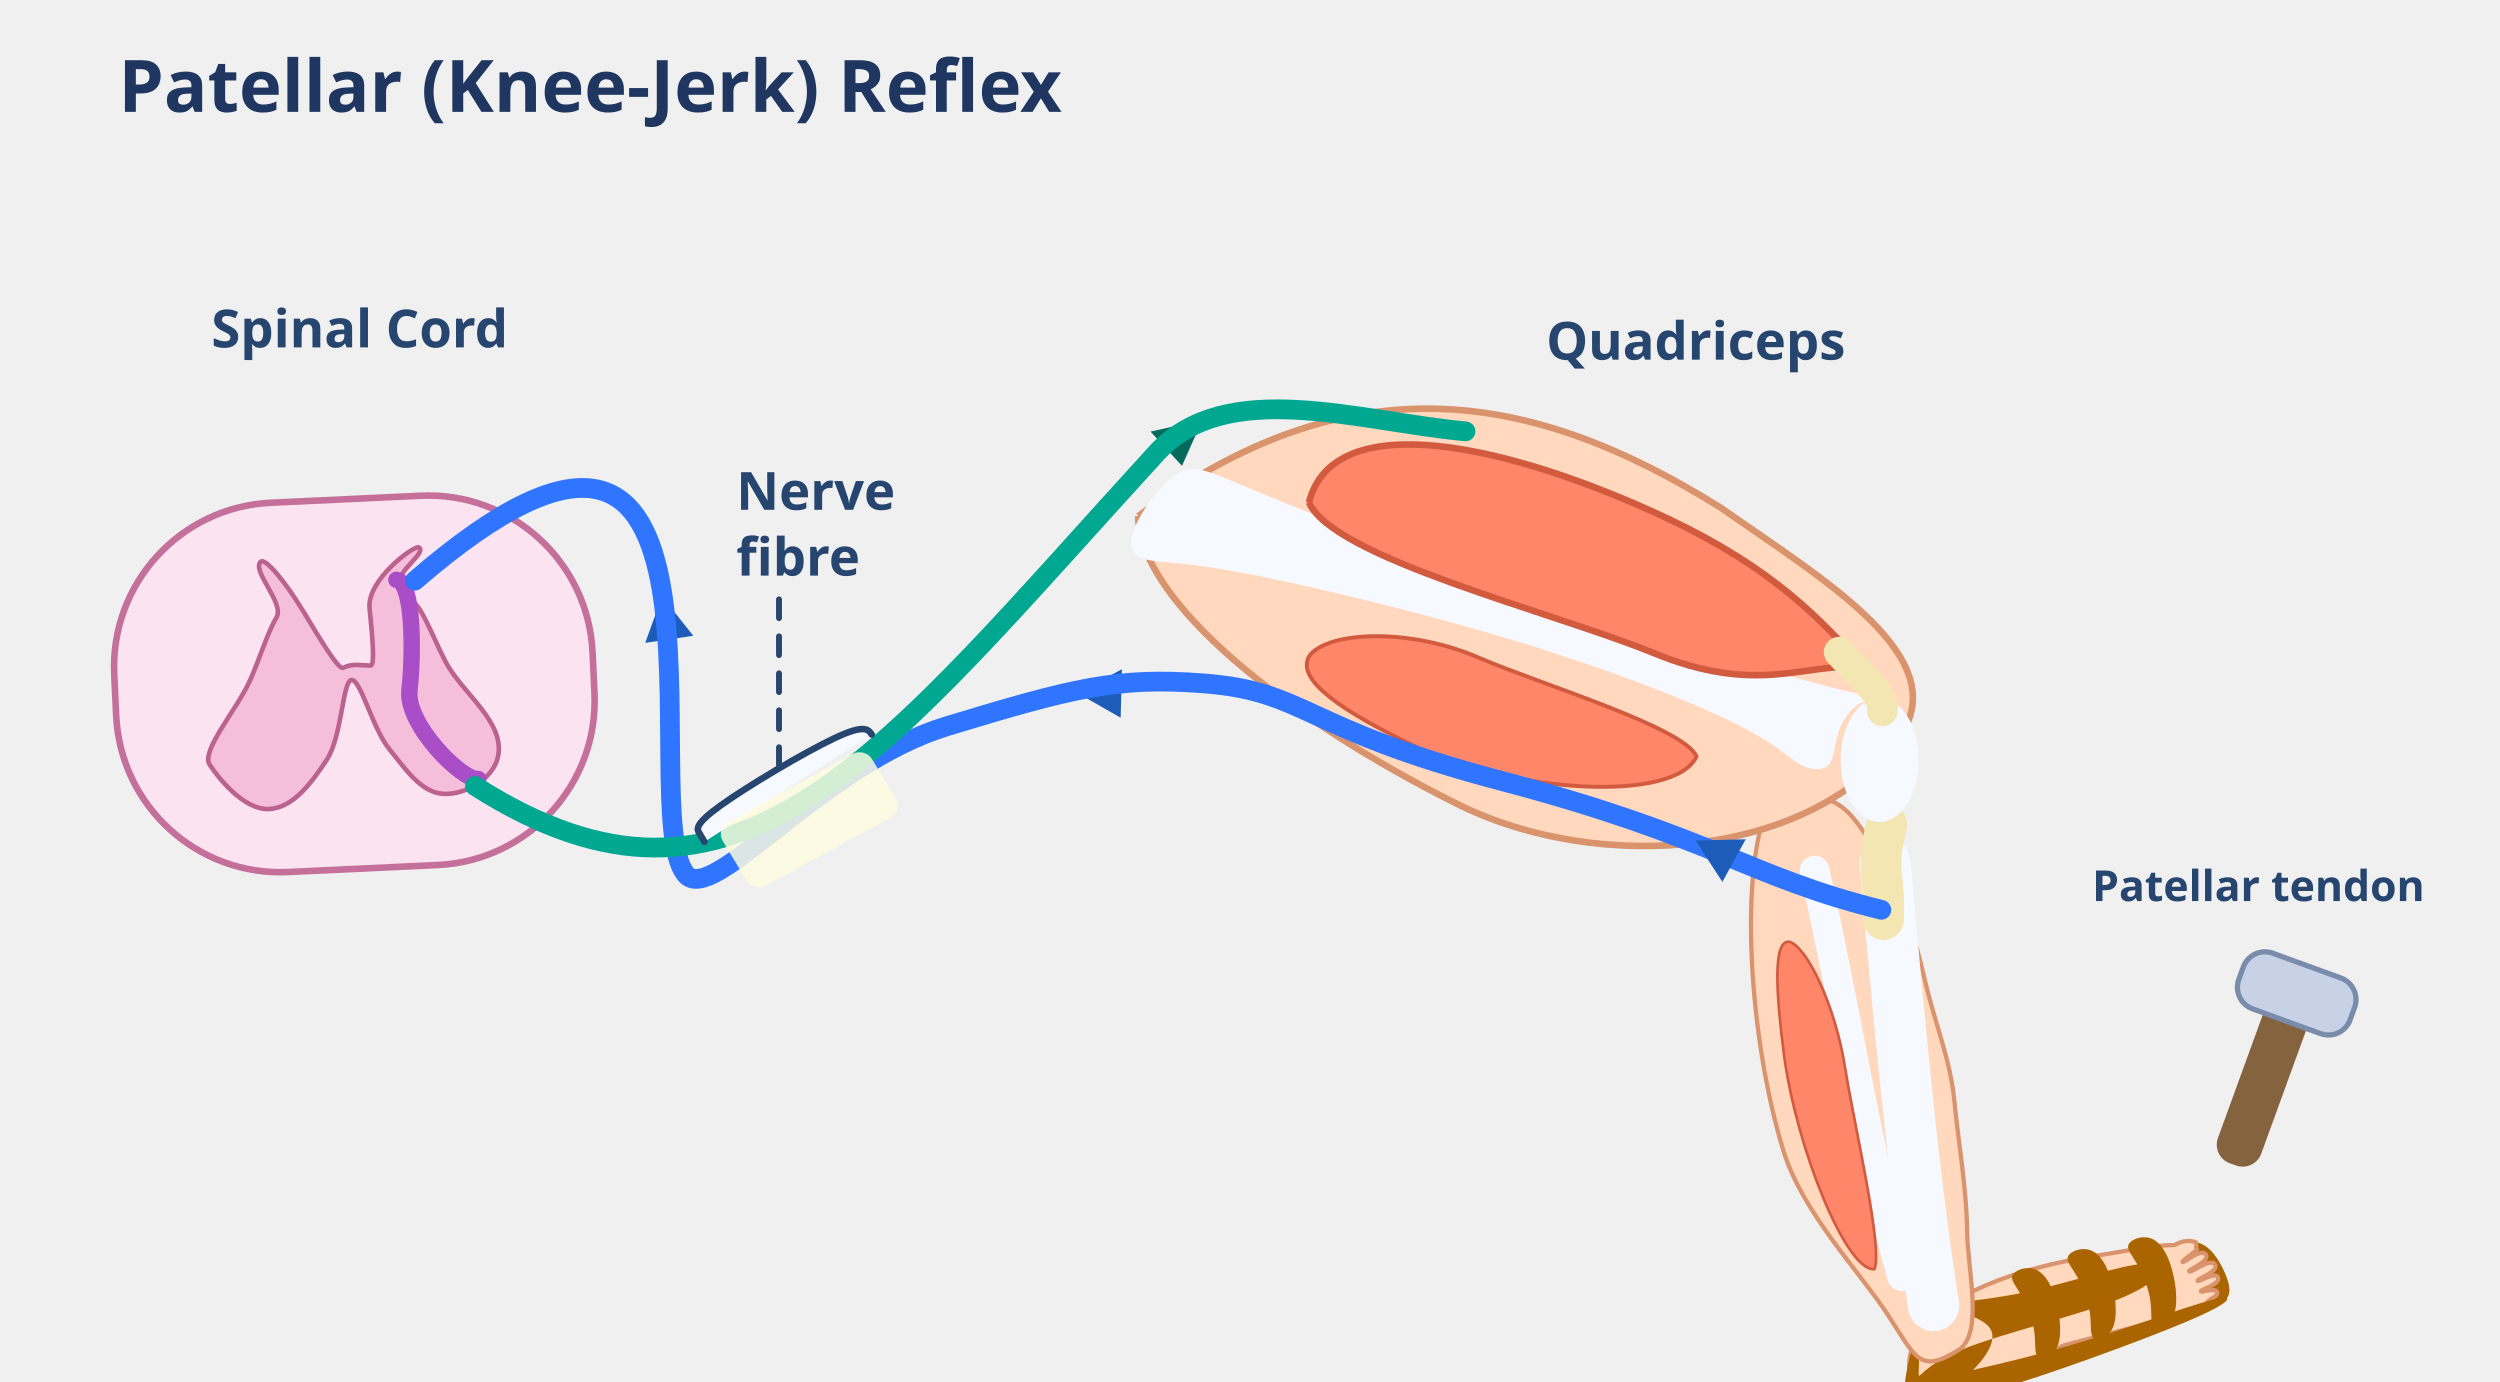
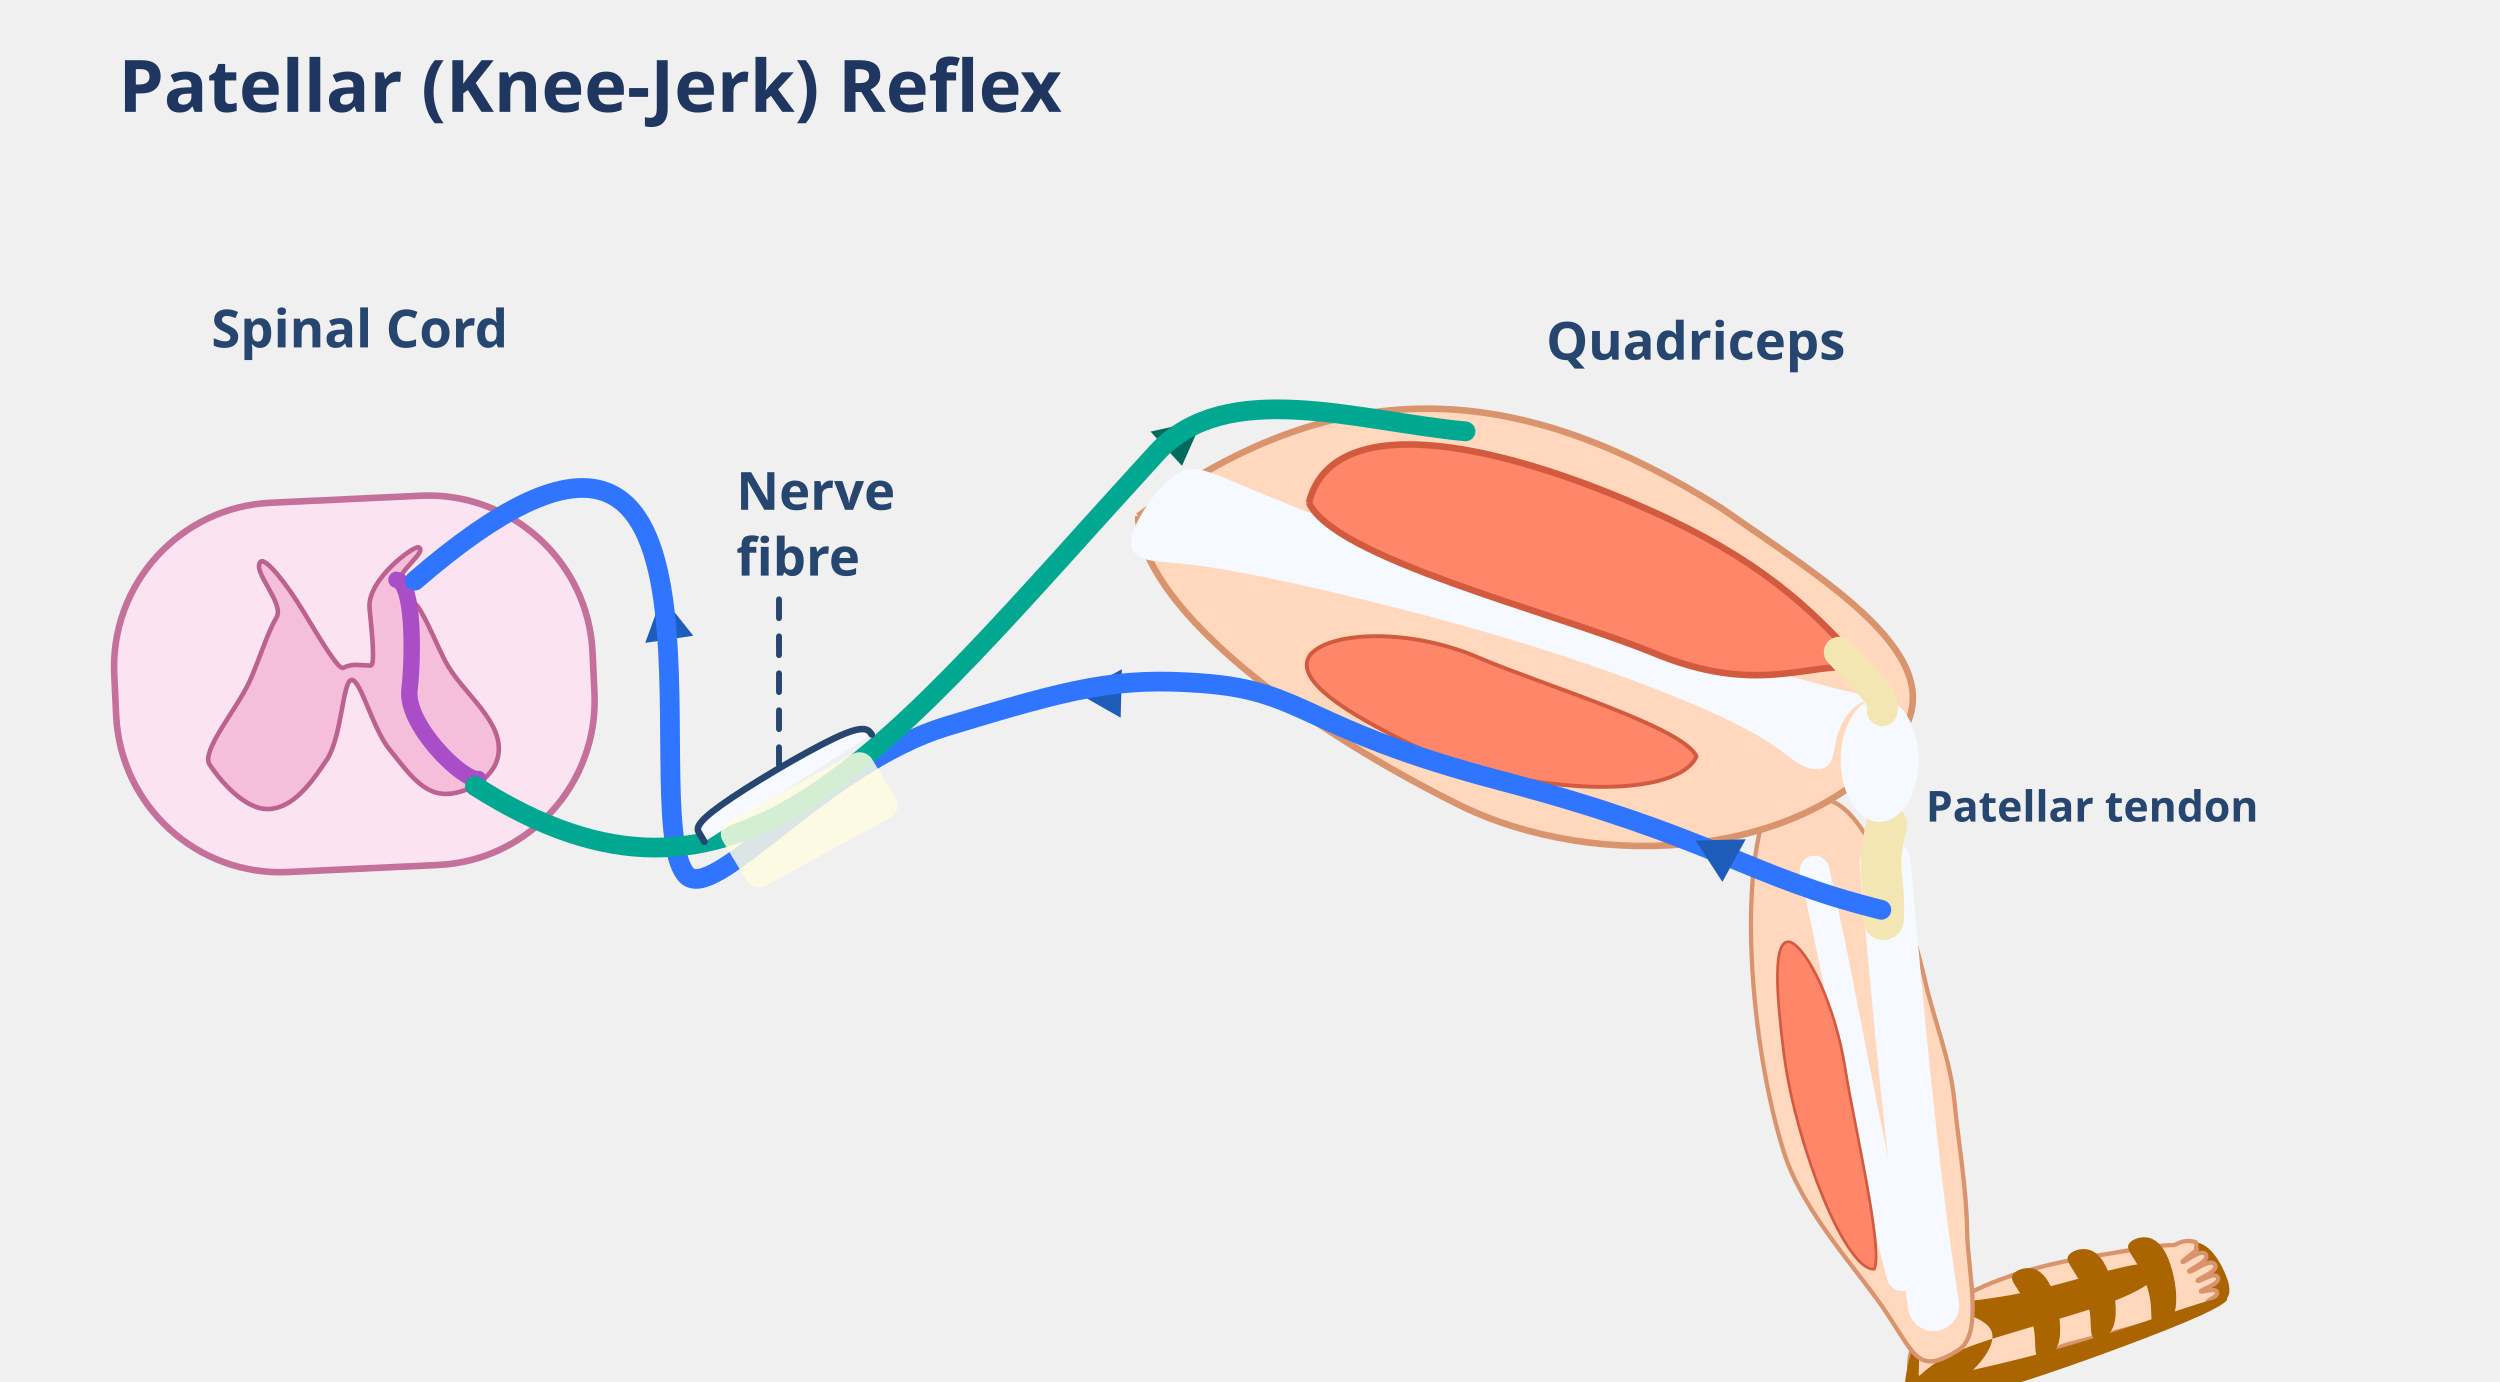
<svg xmlns="http://www.w3.org/2000/svg" id="reflexArcSvg" viewBox="0 0 760 420" aria-label="Simplified knee-jerk reflex arc diagram" version="1.1">
  <defs id="defs16">
    </defs>
  <style id="style1">
    .arc-bg {
      fill: #f8fbff;
    }

    .arc-limb {
      fill: #ffd8bd;
      stroke: #d9936d;
      stroke-width: 2;
    }

    .arc-muscle {
      fill: #ff8668;
      stroke: #d15a3f;
      stroke-width: 2;
    }

    .arc-bone {
      stroke: #f6f9ff;
      stroke-width: 9;
      stroke-linecap: round;
      fill: none;
    }

    .arc-bone.femur {
      stroke-width: 11;
    }

    .arc-foot {
      fill: none;
      stroke: #f6f9ff;
      stroke-width: 8;
      stroke-linecap: round;
    }

    .arc-patella {
      fill: #fff0c8;
      stroke: #d89b2f;
      stroke-width: 2;
    }

    .arc-tendon {
      fill: none;
      stroke: #f4e6b2;
      stroke-width: 6;
      stroke-linecap: round;
    }

    .arc-tuberosity {
      fill: #f6f9ff;
      stroke: #8ca1cb;
      stroke-width: 1.4;
    }

    .arc-cord {
      fill: #fbe3f1;
      stroke: #c4709a;
      stroke-width: 2;
    }

    .arc-grey {
      fill: #f5bfdc;
      stroke: #bb628f;
      stroke-width: 1.4;
    }

    .arc-path {
      fill: none;
      stroke-width: 6;
      stroke-linecap: round;
      stroke-linejoin: round;
    }

    .arc-path.sensory {
      stroke: #2f75ff;
    }

    .arc-path.relay {
      stroke: #aa4ec7;
      stroke-width: 5;
    }

    .arc-path.motor {
      stroke: #00a891;
    }

    .arc-arrow {
      fill: #1d5db9;
    }

    .arc-caption {
      fill: #26456f;
      font-size: 16px;
      font-weight: 700;
      font-family: Outfit, "Segoe UI", sans-serif;
    }

    .arc-caption.small {
      font-size: 13px;
    }

    .arc-title {
      fill: #1f3660;
      font-size: 22px;
      font-weight: 800;
      font-family: Outfit, "Segoe UI", sans-serif;
    }

    .arc-hammer-handle {
      fill: #85633f;
    }

    .arc-hammer-head {
      fill: #c7d2e7;
      stroke: #7a8cab;
      stroke-width: 1.6;
    }

    #reflexImpulseDot {
      fill: #ffd24a;
      stroke: #ffffff;
      stroke-width: 2;
      opacity: 0;
      filter: drop-shadow(0 0 9px rgba(255, 190, 60, 0.95));
    }
  </style>
  <rect x="0" y="0" width="760" height="420" class="arc-bg" id="rect1" style="fill:#f8fbff;fill-opacity:0.023" />
  <g id="lowerLegGroup" transform="rotate(-1.393892,-56.12528,1409.499)">
    <path style="fill:#aa6400;fill-opacity:1;stroke-width:1.3;stroke-linecap:round;stroke-dashoffset:0.36" d="m 692.593,411.963 c -1.588,-3.272 -4.764,-9.816 -5.779,-13.216 -1.015,-3.4 0.13,-3.657 2.001,-3.673 1.871,-0.015 4.469,0.21 6.686,1.851 2.217,1.64 4.054,4.694 5.343,7.735 1.288,3.041 2.028,6.069 0.826,7.829 -1.202,1.76 -4.346,2.253 -5.917,2.5 -1.572,0.246 -1.572,0.246 -3.16,-3.026 z" id="path15" />
    <path d="m 605.096,436.529 c -5.447,-19.2 20.128,-32.01 52.235,-36.954 1.529,-0.202 2.995,-0.403 4.402,-0.599 1.406,-0.196 2.753,-0.388 4.043,-0.574 1.29,-0.185 2.525,-0.364 3.706,-0.535 5.26,-0.758 7.381,-1.026 9.309,-1.236 0.898,-0.098 1.753,-0.18 2.57,-0.244 0.817,-0.065 1.596,-0.111 2.34,-0.138 0.744,-0.027 1.453,-0.034 2.13,-0.018 0.516,0.012 2.814,-1.94 6.496,-0.747 0.521,0.169 -0.131,1.911 0.352,2.14 0.483,0.229 -4.893,3.557 -4.441,3.851 0.452,0.293 5.923,-4.243 7.159,-2.086 1.199,2.092 -5.668,4.534 -5.257,4.97 0.617,0.654 6.738,-4.251 7.973,-1.821 1.089,2.144 -5.567,4.09 -5.445,4.731 0.122,0.641 5.389,-2.81 6.2,-0.887 0.864,2.049 -4.996,3.444 -5.285,4.071 -0.289,0.627 4.377,-1.141 4.93,0.413 0.415,1.168 -2.059,1.968 -2.677,2.581 -0.618,0.613 -1.383,1.495 -2.134,2.101 -0.35,0.282 -2.235,0.791 -5.395,1.863 -1.064,0.361 -36.366,8.167 -37.393,8.75 -40.529,23.01 -43.329,11.21 -45.818,10.37 z" class="arc-limb" id="path1-0-7" style="fill:#ffd8bd;stroke:#d9936d;stroke-width:1.3;stroke-dasharray:none" />
    <path style="fill:#aa6400;fill-opacity:1;stroke-width:1.3;stroke-linecap:round;stroke-dashoffset:0.36" d="m 623.08,426.51 c 11.909,-4.739 34.834,-9.605 47.15,-14.632 12.316,-5.027 14.021,-10.216 7.226,-10.199 -6.795,0.017 -22.089,5.239 -35.508,7.847 -13.419,2.608 -24.96,2.602 -24.841,3.513 0.119,0.91 11.9,2.736 14.441,7.367 2.542,4.63 -4.156,12.065 -9.678,15.935 -5.522,3.87 -9.869,4.175 -12.539,3.999 -2.67,-0.176 -3.663,-0.834 -2.907,-5.542 0.756,-4.708 3.262,-13.466 4.047,-13.196 0.785,0.271 -0.149,9.571 -0.171,11.915 -0.022,2.344 0.869,-2.268 12.778,-7.007 z" id="path13" transform="matrix(1.041222,0.00100305,0.00100305,1.000024,-28.67602,-0.6977679)" />
    <path style="fill:#aa6400;fill-opacity:1;stroke-width:1.3;stroke-linecap:round;stroke-dashoffset:0.36" d="m 608.589,424.97 c 9.159,0.466 27.478,1.398 45.673,0.911 18.195,-0.488 36.265,-2.396 44.532,-2.438 8.267,-0.042 6.618,1.916 -4.291,3.783 -10.909,1.867 -34.532,4.234 -51.091,5.334 -16.559,1.1 -27.668,1.096 -38.777,1.091 -1.735,-3.049 -3.47,-6.098 -4.338,-7.623 -0.868,-1.525 -0.868,-1.525 8.292,-1.058 z" id="path14" transform="rotate(-13.27063,654.0829,429.1295)" />
    <path style="fill:#aa6400;fill-opacity:1;stroke-width:1.3;stroke-linecap:round;stroke-dashoffset:0.36" d="m 642.663,421.522 c 0.424,3.71 -0.27,6.879 1.093,7.889 1.363,1.01 4.782,-0.141 6.109,-3.962 1.326,-3.822 0.559,-10.315 -0.87,-14.924 -1.43,-4.608 -3.522,-7.331 -6.123,-8.114 -2.602,-0.783 -5.713,0.375 -6.417,1.848 -0.704,1.473 1,3.262 2.622,6.282 1.622,3.02 3.163,7.271 3.587,10.981 z" id="path16" />
    <path style="fill:#aa6400;fill-opacity:1;stroke-width:1.3;stroke-linecap:round;stroke-dashoffset:0.36" d="m 642.663,421.522 c 0.424,3.71 -0.27,6.879 1.093,7.889 1.363,1.01 4.782,-0.141 6.109,-3.962 1.326,-3.822 0.559,-10.315 -0.87,-14.924 -1.43,-4.608 -3.522,-7.331 -6.123,-8.114 -2.602,-0.783 -5.713,0.375 -6.417,1.848 -0.704,1.473 1,3.262 2.622,6.282 1.622,3.02 3.163,7.271 3.587,10.981 z" id="path16-8" transform="translate(17.03374,-5.371139)" />
    <path style="fill:#aa6400;fill-opacity:1;stroke-width:1.3;stroke-linecap:round;stroke-dashoffset:0.36" d="m 642.663,421.522 c 0.424,3.71 -0.27,6.879 1.093,7.889 1.363,1.01 4.782,-0.141 6.109,-3.962 1.326,-3.822 0.559,-10.315 -0.87,-14.924 -1.43,-4.608 -3.522,-7.331 -6.123,-8.114 -2.602,-0.783 -5.713,0.375 -6.417,1.848 -0.704,1.473 1,3.262 2.622,6.282 1.622,3.02 3.163,7.271 3.587,10.981 z" id="path16-8-2" transform="translate(35.50618,-8.510951)" />
    <path d="m 538.562,242.691 c 20.252,-2.443 22.781,1.123 33.751,19.516 5.485,9.197 9.651,21.781 12.748,35.339 3.097,13.557 7.905,24.514 9.118,37.601 1.031,11.131 3.659,25.909 3.819,38.956 0.149,12.143 5.126,31.45 -2.663,36.336 -11.684,7.328 -12.826,2.514 -21.373,-10.641 -8.547,-13.155 -25.933,-31.033 -31.767,-49.855 -10.591,-34.167 -14.019,-87.711 -3.633,-107.252 z" class="arc-limb" id="path1-0" style="fill:#ffd8bd;stroke:#d9936d;stroke-width:1.3" transform="rotate(1.393892,-56.12528,1409.499)" />
    <path d="m 579.301,279.759 c 8.97,44.458 13.556,84.358 23.517,123.915" class="arc-bone tibia" id="path6" />
    <path d="m 600.796,278.021 c 2.683,41.729 5.926,93.061 11.456,134.821" class="arc-bone fibula" id="path7" style="stroke-width:15.553;stroke-dasharray:none" />
    <path d="m 601.57,266.415 c -4,14 -0.697,15.78 -1.697,28.78" class="arc-tendon" id="path9" style="stroke-width:12.4;stroke-dasharray:none" />
    <path d="m 569.833,385.812 c -8.499,0.947 -23.774,-36.783 -27.519,-65.309 -2.438,-18.947 -3.406,-35.051 1.734,-34.184 5.343,1.646 13.961,19.514 16.895,38.526 2.877,17.876 11.524,54.542 8.89,60.967 z" class="arc-muscle" id="path2-0-9" style="fill:#ff8668;stroke:#d15a3f;stroke-width:0.821" transform="rotate(1.393892,-56.12528,1409.499)" />
  </g>
  <g id="reflexHammer" class="arc-hammer" transform="translate(-15.22258,41.49272)">
-     <rect x="752.024" y="2.264" width="14" height="54" rx="6" class="arc-hammer-handle" transform="rotate(20)" id="rect9" />
-     <rect x="741.496" y="-8.208" width="36" height="18" rx="7" class="arc-hammer-head" transform="rotate(20)" id="rect10" />
+     <g id="reflexHammerVisual" transform="translate(759,0) scale(-1 1) translate(-759,0)">
+       <rect x="752.024" y="2.264" width="14" height="54" rx="6" class="arc-hammer-handle" transform="rotate(20)" id="rect9" />
+       <rect x="741.496" y="-8.208" width="36" height="18" rx="7" class="arc-hammer-head" transform="rotate(20)" id="rect10" />
+     </g>
  </g>
  <rect x="156.526" y="-170.649" width="112.383" height="145.565" rx="50" class="arc-cord" id="rect11" transform="rotate(87.31457)" />
  <path d="m 75.939,206.992 c 2.86,-6.34 5.458,-14.921 8.093,-19.234 2.635,-4.312 -7.551,-14.088 -4.825,-16.963 1.363,-1.438 7.584,6.131 12.963,15.009 5.38,8.877 10.766,17.934 12.153,17.216 2.775,-1.438 5.564,-0.695 8.346,-0.695 1.391,0 0.535,-8.799 -0.326,-17.419 -0.861,-8.62 13.585,-19.226 14.957,-18.508 2.744,1.438 -7.274,7.714 -5.888,11.38 1.797,4.753 3.977,3.724 6.518,8.037 2.541,4.312 4.821,10.114 7.385,15.094 5.123,9.949 18.682,18.667 15.976,29.525 -1.589,6.376 -9.857,11.238 -16.42,10.907 -7.066,-0.356 -11.898,-8.011 -16.409,-13.462 -5.127,-6.195 -8.762,-21.182 -11.544,-21.182 -2.781,0 -2.901,17.246 -7.607,24.315 -4.288,6.441 -10.03,14.752 -17.766,14.942 -7.472,0.184 -15.214,-9.448 -17.848,-13.573 -2.635,-4.125 8.378,-16.824 12.241,-25.388 z" class="arc-grey" id="path11" />
  <path id="relayImpulsePath" d="m 120.522,176.266 c 5.308,0.706 5.154,22.92 3.957,33.5 -1.196,10.581 16.222,27.764 20.902,27.045" class="arc-path relay" />
  <circle id="reflexImpulseDot" cx="556.612" cy="287.668" r="6" />
  <polygon points="476,198 463,190 463,205 " class="arc-arrow" id="polygon12-2" transform="rotate(19.88528,356.8668,-560.9325)" style="fill:#1d5db9" />
  <polygon points="476,198 463,190 463,205 " class="arc-arrow" id="polygon12-2-3" transform="rotate(-60.25258,413.2117,316.9911)" style="fill:#1d5db9" />
-   <text x="636.011" y="273.924" class="arc-caption small" id="text13">Patellar tendon</text>
+   <text x="585.477" y="249.755" class="arc-caption small" id="text13">Patellar tendon</text>
  <text x="64.243" y="105.606" class="arc-caption" id="text15">Spinal Cord</text>
  <text x="36" y="34" class="arc-title" id="text16">Patellar (Knee-Jerk) Reflex</text>
  <polygon points="405,206 407,220 420,212 " class="arc-arrow" id="polygon11" transform="rotate(-34.45078,256.7553,257.6978)" style="fill:#006b5d;fill-opacity:0.998" />
  <g id="g12">
    <path d="m 346.017,156.898 c 63.295,-46.778 118.257,-39.448 177.249,-2.447 31.726,22.23 71.238,45.537 54.1,69.76 -25.707,36.334 -91.194,42.173 -135.074,19.845 -50.078,-25.085 -95.805,-60.723 -96.275,-87.159 z" class="arc-limb" id="path1" />
    <path d="m 515.735,229.962 c -6.508,14.203 -55.844,11.228 -86.339,-3.432 -20.212,-9.816 -36.428,-19.917 -31.118,-27.464 6.231,-7.309 30.802,-8.101 51.509,0.972 19.572,8.344 62.112,21.092 65.948,29.924 z" class="arc-muscle" id="path2-0" style="fill:#ff8668;stroke:#d15a3f;stroke-width:1.203" />
    <ellipse cx="571.409" cy="231.018" class="arc-patella" id="circle5" rx="11.858" ry="18.877" style="fill:#f6f9ff;fill-opacity:1;stroke:#c7d2e7;stroke-opacity:0" />
    <text x="470.054" y="109.336" class="arc-caption" id="text12">Quadriceps</text>
    <path style="display:inline;opacity:1;fill:#f6f9ff;fill-opacity:1;stroke:none;stroke-width:1.8;stroke-linecap:round;stroke-dasharray:5.4, 5.4;stroke-dashoffset:0.36;stroke-opacity:1" d="M 526.41,200.192 C 493.071,189.788 433.802,169.611 401.802,157.316 369.803,145.021 365.074,140.607 359.242,143.287 c -5.832,2.68 -12.768,12.453 -14.738,18.364 -1.97,5.911 1.025,7.96 5.359,8.749 4.335,0.788 10.01,0.315 29.32,4.02 19.31,3.704 52.254,11.586 80.707,20.177 28.453,8.591 52.412,17.891 66.126,24.59 13.714,6.699 17.182,10.798 20.729,12.926 3.547,2.128 7.172,2.286 8.985,0.552 1.813,-1.734 1.813,-5.359 2.837,-8.985 1.025,-3.626 3.074,-7.251 5.911,-9.221 2.837,-1.97 6.463,-2.286 4.571,-2.759 -1.892,-0.473 -9.3,-1.103 -42.639,-11.507 z" id="path12" />
  </g>
  <path id="sensoryImpulsePath" d="m 571.927,276.58 c -40.63,-10.057 -50.526,-22.046 -115.902,-39.294 -60.433,-15.944 -58.839,-27.199 -90.481,-29.569 -26.167,-1.96 -39.5,1.48 -77.635,13.033 -38.135,11.554 -71.549,55.004 -79.52,44.939 -15.943,-20.129 23.961,-181.188 -82.266,-89.169" class="arc-path sensory" />
  <polygon points="463,205 476,198 463,190 " class="arc-arrow" id="polygon12" transform="rotate(-33.04599,599.6465,134.393)" />
  <path id="motorImpulsePath" d="m 144.391,238.938 c 80.536,51.466 123.635,-9.954 207.25,-101.291 21.182,-23.138 61.443,-9.469 93.881,-6.519" class="arc-path motor" />
  <g id="g13">
    <text x="223.842" y="154.973" class="arc-caption" id="text12-6" style="font-weight:700;font-size:16px;font-family:Outfit, 'Segoe UI', sans-serif;fill:#26456f">
      <tspan id="tspan1" x="223.842" y="154.973">Nerve</tspan>
      <tspan id="tspan2" x="223.842" y="174.973">fibre</tspan>
    </text>
    <path style="fill:#f6f9ff;fill-opacity:1;stroke:#26456f;stroke-width:2;stroke-linecap:round;stroke-dasharray:none;stroke-opacity:1" d="m 270.628,219.64 c -0.37,-1.899 -0.741,-3.799 -10.873,-3.472 -10.132,0.327 -30.026,2.88 -39.827,5.013 -9.801,2.133 -9.509,3.846 -9.314,5.14 0.195,1.294 0.292,2.168 0.389,3.042" id="path8" transform="rotate(-23.41071,276.6159,235.0316)" />
    <rect style="opacity:0.827;fill:#fffddf;fill-opacity:1;stroke:#26456f;stroke-width:0;stroke-linecap:round;stroke-dasharray:none;stroke-opacity:1" id="rect8" width="51.762" height="22.466" x="56.477" y="325.801" rx="4.336" ry="4.234" transform="matrix(0.8770547,-0.4803905,0.5156154,0.8568202,0,0)" />
    <path style="opacity:1;fill:none;fill-opacity:0.493;stroke:#26456f;stroke-width:1.8;stroke-linecap:round;stroke-dasharray:5.4, 5.4;stroke-dashoffset:0.36;stroke-opacity:1" d="m 236.818,230.456 c 0,-16.259 0,-32.518 0,-48.777" id="path10" transform="matrix(1,0,0,1.040799,0,-7.397481)" />
  </g>
  <path d="m 397.927,152.742 c 7.498,-29.653 61.051,-17.676 109.282,4.99 31.983,15.22 46.034,30.256 59.403,45.11 -17.937,-1.666 -32.059,9.012 -64.667,-4.625 -30.784,-12.427 -96.824,-28.718 -104.018,-45.476 z" class="arc-muscle" id="path2" />
  <path d="m 559.089,198.252 c 6.901,7.482 14.217,13.295 13.114,17.843" class="arc-tendon" id="path9-0" style="fill:none;stroke:#f4e6b2;stroke-width:9.306;stroke-linecap:round;stroke-dasharray:none" />
</svg>
